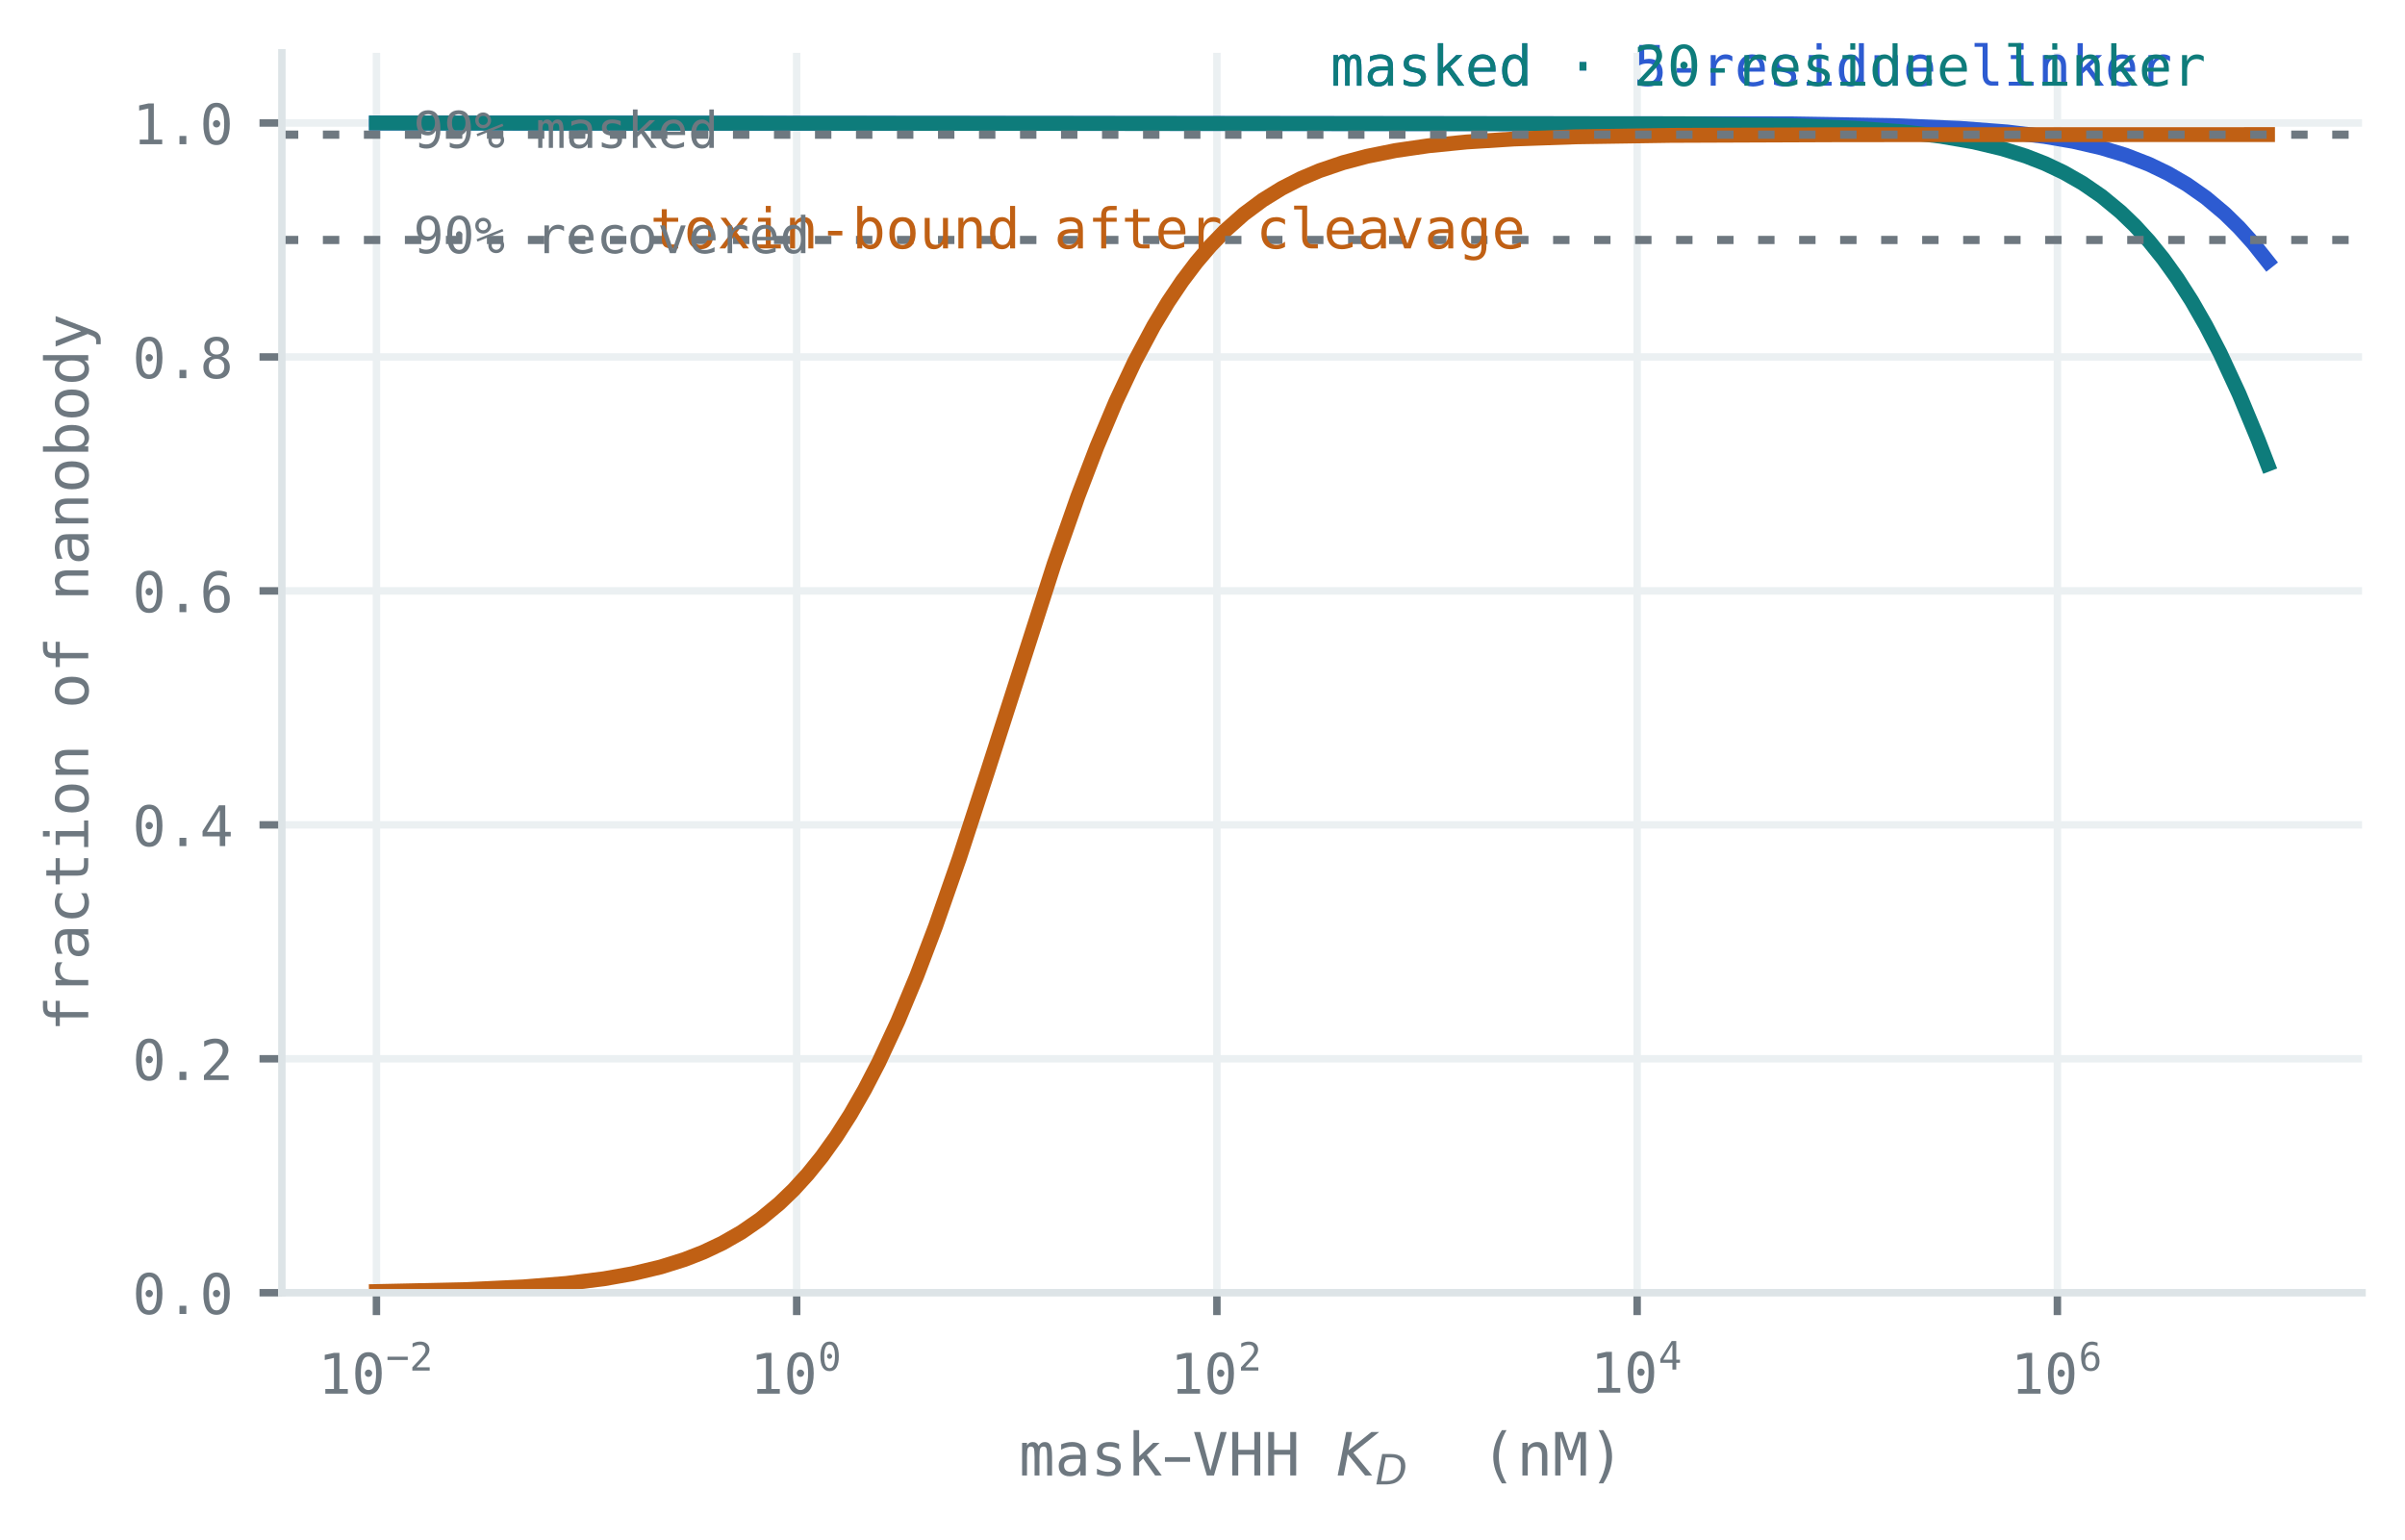
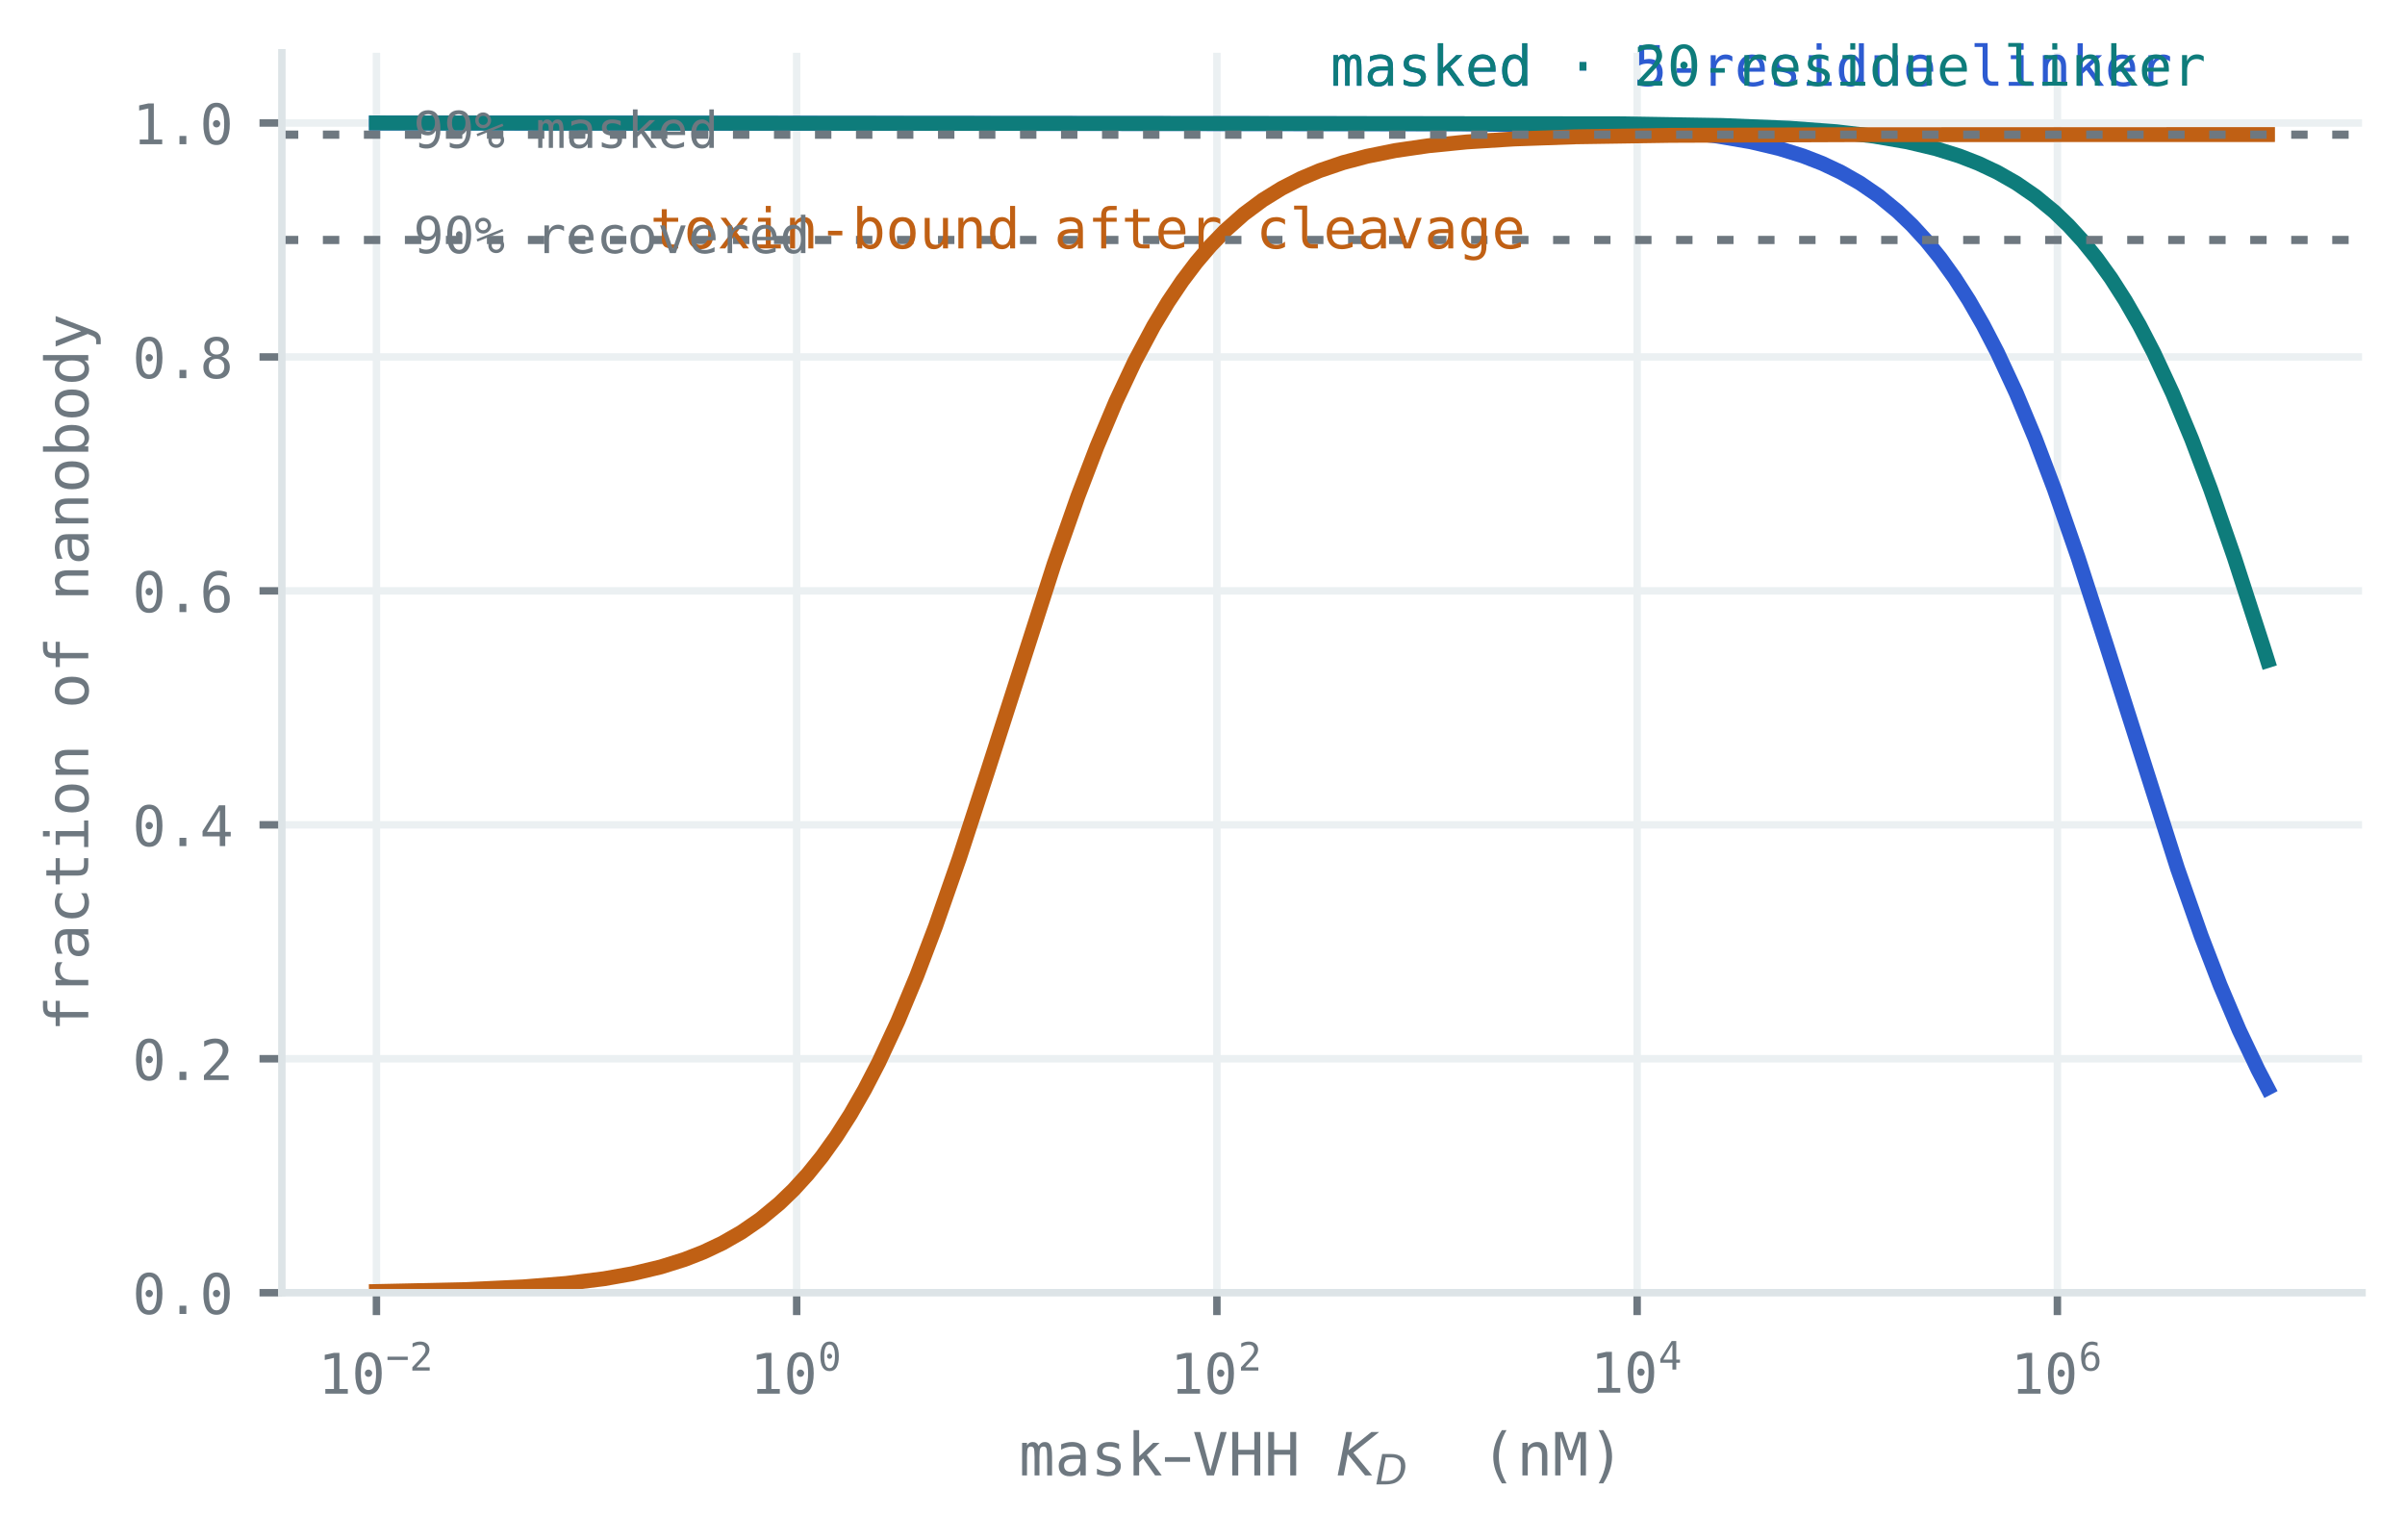
- <svg xmlns="http://www.w3.org/2000/svg" xmlns:xlink="http://www.w3.org/1999/xlink" width="322.566pt" height="206.517pt" viewBox="0 0 322.566 206.517" version="1.1">
+ <svg xmlns="http://www.w3.org/2000/svg" xmlns:xlink="http://www.w3.org/1999/xlink" width="322.566pt" height="206.515pt" viewBox="0 0 322.566 206.515" version="1.1">
  <defs>
    <style type="text/css">*{stroke-linejoin: round; stroke-linecap: butt}</style>
  </defs>
  <g id="figure_1">
    <g id="patch_1">
-       <path d="M 0 206.517  L 322.566 206.517  L 322.566 0  L 0 0  L 0 206.517  z " style="fill: none" />
+       <path d="M 0 206.515  L 322.566 206.515  L 322.566 0  L 0 0  L 0 206.515  z " style="fill: none" />
    </g>
    <g id="axes_1">
      <g id="patch_2">
-         <path d="M 37.806 173.404  L 316.806 173.404  L 316.806 7.084  L 37.806 7.084  L 37.806 173.404  z " style="fill: none" />
+         <path d="M 37.806 173.401  L 316.806 173.401  L 316.806 7.081  L 37.806 7.081  L 37.806 173.401  z " style="fill: none" />
      </g>
      <g id="matplotlib.axis_1">
        <g id="xtick_1">
          <g id="line2d_1">
-             <path d="M 50.488 173.404  L 50.488 7.084  " clip-path="url(#p555b9e2678)" style="fill: none; stroke: #ebf0f2; stroke-linecap: square" />
+             <path d="M 50.488 173.401  L 50.488 7.081  " clip-path="url(#p55c2291922)" style="fill: none; stroke: #ebf0f2; stroke-linecap: square" />
          </g>
          <g id="line2d_2">
            <defs>
-               <path id="m68acf2a876" d="M 0 0  L 0 3  " style="stroke: #6e7880" />
+               <path id="mf1ded464c3" d="M 0 0  L 0 3  " style="stroke: #6e7880" />
            </defs>
            <g>
-               <use xlink:href="#m68acf2a876" x="50.488" y="173.404" style="fill: #6e7880; stroke: #6e7880" />
+               <use xlink:href="#mf1ded464c3" x="50.488" y="173.401" style="fill: #6e7880; stroke: #6e7880" />
            </g>
          </g>
          <g id="text_1">
-             <g style="fill: #6e7880" transform="translate(42.65065 186.9538)">
+             <g style="fill: #6e7880" transform="translate(42.65065 186.951)">
              <text>
                <tspan x="0" y="-0.009" style="font-size: 7.5px; font-family: 'DejaVu Sans Mono'; fill: #6e7880">1</tspan>
                <tspan x="4.515" y="-0.009" style="font-size: 7.5px; font-family: 'DejaVu Sans Mono'; fill: #6e7880">0</tspan>
                <tspan x="9.103" y="-3.106" style="font-size: 5.25px; font-family: 'DejaVu Sans Mono'; fill: #6e7880">−</tspan>
                <tspan x="12.263" y="-3.106" style="font-size: 5.25px; font-family: 'DejaVu Sans Mono'; fill: #6e7880">2</tspan>
              </text>
            </g>
          </g>
        </g>
        <g id="xtick_2">
          <g id="line2d_3">
-             <path d="M 106.852 173.404  L 106.852 7.084  " clip-path="url(#p555b9e2678)" style="fill: none; stroke: #ebf0f2; stroke-linecap: square" />
+             <path d="M 106.852 173.401  L 106.852 7.081  " clip-path="url(#p55c2291922)" style="fill: none; stroke: #ebf0f2; stroke-linecap: square" />
          </g>
          <g id="line2d_4">
            <g>
-               <use xlink:href="#m68acf2a876" x="106.852" y="173.404" style="fill: #6e7880; stroke: #6e7880" />
+               <use xlink:href="#mf1ded464c3" x="106.852" y="173.401" style="fill: #6e7880; stroke: #6e7880" />
            </g>
          </g>
          <g id="text_2">
-             <g style="fill: #6e7880" transform="translate(100.5893 186.9538)">
+             <g style="fill: #6e7880" transform="translate(100.5893 186.951)">
              <text>
                <tspan x="0" y="-0.009" style="font-size: 7.5px; font-family: 'DejaVu Sans Mono'; fill: #6e7880">1</tspan>
                <tspan x="4.515" y="-0.009" style="font-size: 7.5px; font-family: 'DejaVu Sans Mono'; fill: #6e7880">0</tspan>
                <tspan x="9.103" y="-3.106" style="font-size: 5.25px; font-family: 'DejaVu Sans Mono'; fill: #6e7880">0</tspan>
              </text>
            </g>
          </g>
        </g>
        <g id="xtick_3">
          <g id="line2d_5">
-             <path d="M 163.215 173.404  L 163.215 7.084  " clip-path="url(#p555b9e2678)" style="fill: none; stroke: #ebf0f2; stroke-linecap: square" />
+             <path d="M 163.215 173.401  L 163.215 7.081  " clip-path="url(#p55c2291922)" style="fill: none; stroke: #ebf0f2; stroke-linecap: square" />
          </g>
          <g id="line2d_6">
            <g>
-               <use xlink:href="#m68acf2a876" x="163.215" y="173.404" style="fill: #6e7880; stroke: #6e7880" />
+               <use xlink:href="#mf1ded464c3" x="163.215" y="173.401" style="fill: #6e7880; stroke: #6e7880" />
            </g>
          </g>
          <g id="text_3">
-             <g style="fill: #6e7880" transform="translate(156.9529 186.9538)">
+             <g style="fill: #6e7880" transform="translate(156.9529 186.951)">
              <text>
                <tspan x="0" y="-0.009" style="font-size: 7.5px; font-family: 'DejaVu Sans Mono'; fill: #6e7880">1</tspan>
                <tspan x="4.515" y="-0.009" style="font-size: 7.5px; font-family: 'DejaVu Sans Mono'; fill: #6e7880">0</tspan>
                <tspan x="9.103" y="-3.106" style="font-size: 5.25px; font-family: 'DejaVu Sans Mono'; fill: #6e7880">2</tspan>
              </text>
            </g>
          </g>
        </g>
        <g id="xtick_4">
          <g id="line2d_7">
-             <path d="M 219.579 173.404  L 219.579 7.084  " clip-path="url(#p555b9e2678)" style="fill: none; stroke: #ebf0f2; stroke-linecap: square" />
+             <path d="M 219.579 173.401  L 219.579 7.081  " clip-path="url(#p55c2291922)" style="fill: none; stroke: #ebf0f2; stroke-linecap: square" />
          </g>
          <g id="line2d_8">
            <g>
-               <use xlink:href="#m68acf2a876" x="219.579" y="173.404" style="fill: #6e7880; stroke: #6e7880" />
+               <use xlink:href="#mf1ded464c3" x="219.579" y="173.401" style="fill: #6e7880; stroke: #6e7880" />
            </g>
          </g>
          <g id="text_4">
-             <g style="fill: #6e7880" transform="translate(213.3166 186.8788)">
+             <g style="fill: #6e7880" transform="translate(213.3166 186.876)">
              <text>
                <tspan x="0" y="-0.074" style="font-size: 7.5px; font-family: 'DejaVu Sans Mono'; fill: #6e7880">1</tspan>
                <tspan x="4.515" y="-0.074" style="font-size: 7.5px; font-family: 'DejaVu Sans Mono'; fill: #6e7880">0</tspan>
                <tspan x="9.103" y="-3.172" style="font-size: 5.25px; font-family: 'DejaVu Sans Mono'; fill: #6e7880">4</tspan>
              </text>
            </g>
          </g>
        </g>
        <g id="xtick_5">
          <g id="line2d_9">
-             <path d="M 275.943 173.404  L 275.943 7.084  " clip-path="url(#p555b9e2678)" style="fill: none; stroke: #ebf0f2; stroke-linecap: square" />
+             <path d="M 275.943 173.401  L 275.943 7.081  " clip-path="url(#p55c2291922)" style="fill: none; stroke: #ebf0f2; stroke-linecap: square" />
          </g>
          <g id="line2d_10">
            <g>
-               <use xlink:href="#m68acf2a876" x="275.943" y="173.404" style="fill: #6e7880; stroke: #6e7880" />
+               <use xlink:href="#mf1ded464c3" x="275.943" y="173.401" style="fill: #6e7880; stroke: #6e7880" />
            </g>
          </g>
          <g id="text_5">
-             <g style="fill: #6e7880" transform="translate(269.6802 186.9538)">
+             <g style="fill: #6e7880" transform="translate(269.6802 186.951)">
              <text>
                <tspan x="0" y="-0.009" style="font-size: 7.5px; font-family: 'DejaVu Sans Mono'; fill: #6e7880">1</tspan>
                <tspan x="4.515" y="-0.009" style="font-size: 7.5px; font-family: 'DejaVu Sans Mono'; fill: #6e7880">0</tspan>
                <tspan x="9.103" y="-3.106" style="font-size: 5.25px; font-family: 'DejaVu Sans Mono'; fill: #6e7880">6</tspan>
              </text>
            </g>
          </g>
        </g>
        <g id="text_6">
-           <g style="fill: #6e7880" transform="translate(136.6663 198.8356)">
+           <g style="fill: #6e7880" transform="translate(136.6663 198.8328)">
            <text>
              <tspan x="0" y="-0.922" style="font-size: 8px; font-family: 'DejaVu Sans Mono'; fill: #6e7880">m</tspan>
              <tspan x="4.816" y="-0.922" style="font-size: 8px; font-family: 'DejaVu Sans Mono'; fill: #6e7880">a</tspan>
              <tspan x="9.633" y="-0.922" style="font-size: 8px; font-family: 'DejaVu Sans Mono'; fill: #6e7880">s</tspan>
              <tspan x="14.449" y="-0.922" style="font-size: 8px; font-family: 'DejaVu Sans Mono'; fill: #6e7880">k</tspan>
              <tspan x="23.266" y="-0.922" style="font-size: 8px; font-family: 'DejaVu Sans Mono'; fill: #6e7880">V</tspan>
              <tspan x="28.082" y="-0.922" style="font-size: 8px; font-family: 'DejaVu Sans Mono'; fill: #6e7880">H</tspan>
              <tspan x="32.898" y="-0.922" style="font-size: 8px; font-family: 'DejaVu Sans Mono'; fill: #6e7880">H</tspan>
              <tspan x="37.715" y="-0.922" style="font-size: 8px; font-family: 'DejaVu Sans Mono'; fill: #6e7880"> </tspan>
              <tspan x="52.308" y="-0.922" style="font-size: 8px; font-family: 'DejaVu Sans Mono'; fill: #6e7880"> </tspan>
              <tspan x="57.125" y="-0.922" style="font-size: 8px; font-family: 'DejaVu Sans Mono'; fill: #6e7880"> </tspan>
              <tspan x="61.941" y="-0.922" style="font-size: 8px; font-family: 'DejaVu Sans Mono'; fill: #6e7880">(</tspan>
              <tspan x="66.757" y="-0.922" style="font-size: 8px; font-family: 'DejaVu Sans Mono'; fill: #6e7880">n</tspan>
              <tspan x="71.574" y="-0.922" style="font-size: 8px; font-family: 'DejaVu Sans Mono'; fill: #6e7880">M</tspan>
              <tspan x="76.39" y="-0.922" style="font-size: 8px; font-family: 'DejaVu Sans Mono'; fill: #6e7880">)</tspan>
              <tspan x="19.266" y="-0.922" style="font-size: 8px; font-family: 'DejaVu Sans Display'; fill: #6e7880">–</tspan>
              <tspan x="42.531" y="-0.922" style="font-style: oblique; font-size: 8px; font-family: 'DejaVu Sans'; fill: #6e7880">K</tspan>
              <tspan x="47.777" y="0.278" style="font-style: oblique; font-size: 5.6px; font-family: 'DejaVu Sans'; fill: #6e7880">D</tspan>
            </text>
          </g>
        </g>
      </g>
      <g id="matplotlib.axis_2">
        <g id="ytick_1">
          <g id="line2d_11">
-             <path d="M 37.806 173.404  L 316.806 173.404  " clip-path="url(#p555b9e2678)" style="fill: none; stroke: #ebf0f2; stroke-linecap: square" />
+             <path d="M 37.806 173.401  L 316.806 173.401  " clip-path="url(#p55c2291922)" style="fill: none; stroke: #ebf0f2; stroke-linecap: square" />
          </g>
          <g id="line2d_12">
            <defs>
-               <path id="ma62ef921b6" d="M 0 0  L -3 0  " style="stroke: #6e7880" />
+               <path id="m0d5bab17bb" d="M 0 0  L -3 0  " style="stroke: #6e7880" />
            </defs>
            <g>
-               <use xlink:href="#ma62ef921b6" x="37.806" y="173.404" style="fill: #6e7880; stroke: #6e7880" />
+               <use xlink:href="#m0d5bab17bb" x="37.806" y="173.401" style="fill: #6e7880; stroke: #6e7880" />
            </g>
          </g>
          <g id="text_7">
-             <text style="font-size: 7.5px; font-family: 'DejaVu Sans Mono', 'SF Mono', 'Menlo', 'Consolas', 'Bitstream Vera Sans Mono', 'Computer Modern Typewriter', 'Andale Mono', 'Nimbus Mono L', 'Courier New', 'Courier', 'Fixed', 'Terminal', monospace; text-anchor: end; fill: #6e7880" x="31.306" y="176.253" transform="rotate(-0 31.30633 176.2529)">0.0</text>
+             <text style="font-size: 7.5px; font-family: 'DejaVu Sans Mono', 'SF Mono', 'Menlo', 'Consolas', 'Bitstream Vera Sans Mono', 'Computer Modern Typewriter', 'Andale Mono', 'Nimbus Mono L', 'Courier New', 'Courier', 'Fixed', 'Terminal', monospace; text-anchor: end; fill: #6e7880" x="31.306" y="176.25" transform="rotate(-0 31.30633 176.2501)">0.0</text>
          </g>
        </g>
        <g id="ytick_2">
          <g id="line2d_13">
-             <path d="M 37.806 142.023  L 316.806 142.023  " clip-path="url(#p555b9e2678)" style="fill: none; stroke: #ebf0f2; stroke-linecap: square" />
+             <path d="M 37.806 142.02  L 316.806 142.02  " clip-path="url(#p55c2291922)" style="fill: none; stroke: #ebf0f2; stroke-linecap: square" />
          </g>
          <g id="line2d_14">
            <g>
-               <use xlink:href="#ma62ef921b6" x="37.806" y="142.023" style="fill: #6e7880; stroke: #6e7880" />
+               <use xlink:href="#m0d5bab17bb" x="37.806" y="142.02" style="fill: #6e7880; stroke: #6e7880" />
            </g>
          </g>
          <g id="text_8">
-             <text style="font-size: 7.5px; font-family: 'DejaVu Sans Mono', 'SF Mono', 'Menlo', 'Consolas', 'Bitstream Vera Sans Mono', 'Computer Modern Typewriter', 'Andale Mono', 'Nimbus Mono L', 'Courier New', 'Courier', 'Fixed', 'Terminal', monospace; text-anchor: end; fill: #6e7880" x="31.306" y="144.872" transform="rotate(-0 31.30633 144.8718)">0.2</text>
+             <text style="font-size: 7.5px; font-family: 'DejaVu Sans Mono', 'SF Mono', 'Menlo', 'Consolas', 'Bitstream Vera Sans Mono', 'Computer Modern Typewriter', 'Andale Mono', 'Nimbus Mono L', 'Courier New', 'Courier', 'Fixed', 'Terminal', monospace; text-anchor: end; fill: #6e7880" x="31.306" y="144.869" transform="rotate(-0 31.30633 144.869)">0.2</text>
          </g>
        </g>
        <g id="ytick_3">
          <g id="line2d_15">
-             <path d="M 37.806 110.642  L 316.806 110.642  " clip-path="url(#p555b9e2678)" style="fill: none; stroke: #ebf0f2; stroke-linecap: square" />
+             <path d="M 37.806 110.639  L 316.806 110.639  " clip-path="url(#p55c2291922)" style="fill: none; stroke: #ebf0f2; stroke-linecap: square" />
          </g>
          <g id="line2d_16">
            <g>
-               <use xlink:href="#ma62ef921b6" x="37.806" y="110.642" style="fill: #6e7880; stroke: #6e7880" />
+               <use xlink:href="#m0d5bab17bb" x="37.806" y="110.639" style="fill: #6e7880; stroke: #6e7880" />
            </g>
          </g>
          <g id="text_9">
-             <text style="font-size: 7.5px; font-family: 'DejaVu Sans Mono', 'SF Mono', 'Menlo', 'Consolas', 'Bitstream Vera Sans Mono', 'Computer Modern Typewriter', 'Andale Mono', 'Nimbus Mono L', 'Courier New', 'Courier', 'Fixed', 'Terminal', monospace; text-anchor: end; fill: #6e7880" x="31.306" y="113.491" transform="rotate(-0 31.30633 113.4907)">0.4</text>
+             <text style="font-size: 7.5px; font-family: 'DejaVu Sans Mono', 'SF Mono', 'Menlo', 'Consolas', 'Bitstream Vera Sans Mono', 'Computer Modern Typewriter', 'Andale Mono', 'Nimbus Mono L', 'Courier New', 'Courier', 'Fixed', 'Terminal', monospace; text-anchor: end; fill: #6e7880" x="31.306" y="113.488" transform="rotate(-0 31.30633 113.4878)">0.4</text>
          </g>
        </g>
        <g id="ytick_4">
          <g id="line2d_17">
-             <path d="M 37.806 79.26  L 316.806 79.26  " clip-path="url(#p555b9e2678)" style="fill: none; stroke: #ebf0f2; stroke-linecap: square" />
+             <path d="M 37.806 79.258  L 316.806 79.258  " clip-path="url(#p55c2291922)" style="fill: none; stroke: #ebf0f2; stroke-linecap: square" />
          </g>
          <g id="line2d_18">
            <g>
-               <use xlink:href="#ma62ef921b6" x="37.806" y="79.26" style="fill: #6e7880; stroke: #6e7880" />
+               <use xlink:href="#m0d5bab17bb" x="37.806" y="79.258" style="fill: #6e7880; stroke: #6e7880" />
            </g>
          </g>
          <g id="text_10">
-             <text style="font-size: 7.5px; font-family: 'DejaVu Sans Mono', 'SF Mono', 'Menlo', 'Consolas', 'Bitstream Vera Sans Mono', 'Computer Modern Typewriter', 'Andale Mono', 'Nimbus Mono L', 'Courier New', 'Courier', 'Fixed', 'Terminal', monospace; text-anchor: end; fill: #6e7880" x="31.306" y="82.11" transform="rotate(-0 31.30633 82.10953)">0.6</text>
+             <text style="font-size: 7.5px; font-family: 'DejaVu Sans Mono', 'SF Mono', 'Menlo', 'Consolas', 'Bitstream Vera Sans Mono', 'Computer Modern Typewriter', 'Andale Mono', 'Nimbus Mono L', 'Courier New', 'Courier', 'Fixed', 'Terminal', monospace; text-anchor: end; fill: #6e7880" x="31.306" y="82.107" transform="rotate(-0 31.30633 82.10672)">0.6</text>
          </g>
        </g>
        <g id="ytick_5">
          <g id="line2d_19">
-             <path d="M 37.806 47.879  L 316.806 47.879  " clip-path="url(#p555b9e2678)" style="fill: none; stroke: #ebf0f2; stroke-linecap: square" />
+             <path d="M 37.806 47.876  L 316.806 47.876  " clip-path="url(#p55c2291922)" style="fill: none; stroke: #ebf0f2; stroke-linecap: square" />
          </g>
          <g id="line2d_20">
            <g>
-               <use xlink:href="#ma62ef921b6" x="37.806" y="47.879" style="fill: #6e7880; stroke: #6e7880" />
+               <use xlink:href="#m0d5bab17bb" x="37.806" y="47.876" style="fill: #6e7880; stroke: #6e7880" />
            </g>
          </g>
          <g id="text_11">
-             <text style="font-size: 7.5px; font-family: 'DejaVu Sans Mono', 'SF Mono', 'Menlo', 'Consolas', 'Bitstream Vera Sans Mono', 'Computer Modern Typewriter', 'Andale Mono', 'Nimbus Mono L', 'Courier New', 'Courier', 'Fixed', 'Terminal', monospace; text-anchor: end; fill: #6e7880" x="31.306" y="50.728" transform="rotate(-0 31.30633 50.7284)">0.8</text>
+             <text style="font-size: 7.5px; font-family: 'DejaVu Sans Mono', 'SF Mono', 'Menlo', 'Consolas', 'Bitstream Vera Sans Mono', 'Computer Modern Typewriter', 'Andale Mono', 'Nimbus Mono L', 'Courier New', 'Courier', 'Fixed', 'Terminal', monospace; text-anchor: end; fill: #6e7880" x="31.306" y="50.726" transform="rotate(-0 31.30633 50.72559)">0.8</text>
          </g>
        </g>
        <g id="ytick_6">
          <g id="line2d_21">
-             <path d="M 37.806 16.498  L 316.806 16.498  " clip-path="url(#p555b9e2678)" style="fill: none; stroke: #ebf0f2; stroke-linecap: square" />
+             <path d="M 37.806 16.495  L 316.806 16.495  " clip-path="url(#p55c2291922)" style="fill: none; stroke: #ebf0f2; stroke-linecap: square" />
          </g>
          <g id="line2d_22">
            <g>
-               <use xlink:href="#ma62ef921b6" x="37.806" y="16.498" style="fill: #6e7880; stroke: #6e7880" />
+               <use xlink:href="#m0d5bab17bb" x="37.806" y="16.495" style="fill: #6e7880; stroke: #6e7880" />
            </g>
          </g>
          <g id="text_12">
-             <text style="font-size: 7.5px; font-family: 'DejaVu Sans Mono', 'SF Mono', 'Menlo', 'Consolas', 'Bitstream Vera Sans Mono', 'Computer Modern Typewriter', 'Andale Mono', 'Nimbus Mono L', 'Courier New', 'Courier', 'Fixed', 'Terminal', monospace; text-anchor: end; fill: #6e7880" x="31.306" y="19.347" transform="rotate(-0 31.30633 19.34727)">1.0</text>
+             <text style="font-size: 7.5px; font-family: 'DejaVu Sans Mono', 'SF Mono', 'Menlo', 'Consolas', 'Bitstream Vera Sans Mono', 'Computer Modern Typewriter', 'Andale Mono', 'Nimbus Mono L', 'Courier New', 'Courier', 'Fixed', 'Terminal', monospace; text-anchor: end; fill: #6e7880" x="31.306" y="19.344" transform="rotate(-0 31.30633 19.34445)">1.0</text>
          </g>
        </g>
        <g id="text_13">
-           <text style="font-size: 8px; font-family: 'DejaVu Sans Mono', 'SF Mono', 'Menlo', 'Consolas', 'Bitstream Vera Sans Mono', 'Computer Modern Typewriter', 'Andale Mono', 'Nimbus Mono L', 'Courier New', 'Courier', 'Fixed', 'Terminal', monospace; text-anchor: middle; fill: #6e7880" x="11.839" y="90.244" transform="rotate(-90 11.83875 90.24381)">fraction of nanobody</text>
+           <text style="font-size: 8px; font-family: 'DejaVu Sans Mono', 'SF Mono', 'Menlo', 'Consolas', 'Bitstream Vera Sans Mono', 'Computer Modern Typewriter', 'Andale Mono', 'Nimbus Mono L', 'Courier New', 'Courier', 'Fixed', 'Terminal', monospace; text-anchor: middle; fill: #6e7880" x="11.839" y="90.241" transform="rotate(-90 11.83875 90.24099)">fraction of nanobody</text>
        </g>
      </g>
      <g id="line2d_23">
-         <path d="M 50.488 16.498  L 239.921 16.609  L 253.906 16.845  L 262.805 17.214  L 269.162 17.698  L 274.248 18.308  L 278.062 18.96  L 281.876 19.841  L 285.054 20.805  L 288.233 22.037  L 290.775 23.261  L 293.318 24.74  L 295.861 26.522  L 298.403 28.657  L 300.31 30.524  L 302.217 32.645  L 304.125 35.046  L 304.125 35.046  " clip-path="url(#p555b9e2678)" style="fill: none; stroke: #2d5bd1; stroke-width: 2; stroke-linecap: square" />
+         <path d="M 50.488 16.495  L 196.059 16.603  L 210.044 16.834  L 218.943 17.194  L 225.3 17.666  L 230.386 18.263  L 234.835 19.025  L 238.649 19.93  L 241.828 20.92  L 244.371 21.907  L 246.913 23.104  L 249.456 24.551  L 251.999 26.295  L 254.541 28.386  L 256.449 30.216  L 258.356 32.297  L 260.263 34.652  L 262.17 37.308  L 264.077 40.285  L 265.984 43.603  L 267.891 47.277  L 270.433 52.743  L 272.976 58.853  L 275.519 65.575  L 278.697 74.727  L 282.511 86.517  L 292.047 116.478  L 295.225 125.525  L 297.768 132.144  L 300.31 138.145  L 302.853 143.498  L 304.125 145.932  L 304.125 145.932  " clip-path="url(#p55c2291922)" style="fill: none; stroke: #2d5bd1; stroke-width: 2; stroke-linecap: square" />
      </g>
      <g id="line2d_24">
-         <path d="M 50.488 16.498  L 225.936 16.607  L 239.921 16.838  L 248.82 17.199  L 255.177 17.674  L 260.263 18.272  L 264.712 19.037  L 268.526 19.945  L 271.705 20.939  L 274.248 21.929  L 276.79 23.13  L 279.333 24.582  L 281.876 26.331  L 284.418 28.429  L 286.325 30.265  L 288.233 32.351  L 290.14 34.714  L 292.047 37.377  L 293.954 40.361  L 295.861 43.688  L 297.768 47.37  L 300.31 52.847  L 302.853 58.969  L 304.125 62.262  L 304.125 62.262  " clip-path="url(#p555b9e2678)" style="fill: none; stroke: #0e7c7b; stroke-width: 2; stroke-linecap: square" />
+         <path d="M 50.488 16.495  L 217.036 16.604  L 231.021 16.834  L 239.921 17.195  L 246.278 17.668  L 251.363 18.266  L 255.813 19.03  L 259.627 19.936  L 262.805 20.927  L 265.348 21.915  L 267.891 23.114  L 270.433 24.564  L 272.976 26.311  L 275.519 28.405  L 277.426 30.237  L 279.333 32.32  L 281.24 34.679  L 283.147 37.338  L 285.054 40.319  L 286.961 43.641  L 288.868 47.319  L 291.411 52.79  L 293.954 58.905  L 296.496 65.631  L 299.675 74.788  L 303.489 86.582  L 304.125 88.601  L 304.125 88.601  " clip-path="url(#p55c2291922)" style="fill: none; stroke: #0e7c7b; stroke-width: 2; stroke-linecap: square" />
      </g>
      <g id="line2d_25">
-         <path d="M 50.488 173.247  L 62.566 172.984  L 70.194 172.623  L 75.915 172.161  L 81.001 171.529  L 84.815 170.854  L 88.629 169.943  L 91.807 168.946  L 94.35 167.952  L 96.893 166.747  L 99.436 165.291  L 101.978 163.536  L 104.521 161.433  L 106.428 159.595  L 108.335 157.504  L 110.242 155.139  L 112.149 152.474  L 114.056 149.488  L 115.963 146.163  L 117.87 142.484  L 120.413 137.017  L 122.956 130.913  L 125.498 124.209  L 128.677 115.096  L 132.491 103.385  L 141.39 75.637  L 144.569 66.58  L 147.112 59.931  L 149.654 53.887  L 152.197 48.481  L 154.74 43.716  L 156.647 40.549  L 158.554 37.714  L 160.461 35.19  L 162.368 32.955  L 164.275 30.983  L 166.818 28.724  L 169.36 26.835  L 171.903 25.264  L 174.446 23.963  L 176.988 22.888  L 180.167 21.809  L 183.345 20.966  L 187.159 20.196  L 191.609 19.549  L 196.695 19.043  L 203.051 18.643  L 211.315 18.353  L 224.029 18.159  L 247.549 18.067  L 304.125 18.052  L 304.125 18.052  " clip-path="url(#p555b9e2678)" style="fill: none; stroke: #c06014; stroke-width: 2; stroke-linecap: square" />
+         <path d="M 50.488 173.244  L 62.566 172.981  L 70.194 172.62  L 75.915 172.158  L 81.001 171.526  L 84.815 170.851  L 88.629 169.94  L 91.807 168.943  L 94.35 167.949  L 96.893 166.745  L 99.436 165.288  L 101.978 163.534  L 104.521 161.431  L 106.428 159.592  L 108.335 157.502  L 110.242 155.136  L 112.149 152.471  L 114.056 149.486  L 115.963 146.16  L 117.87 142.481  L 120.413 137.014  L 122.956 130.91  L 125.498 124.206  L 128.677 115.093  L 132.491 103.382  L 141.39 75.634  L 144.569 66.578  L 147.112 59.928  L 149.654 53.884  L 152.197 48.478  L 154.74 43.713  L 156.647 40.547  L 158.554 37.711  L 160.461 35.187  L 162.368 32.952  L 164.275 30.981  L 166.818 28.721  L 169.36 26.832  L 171.903 25.261  L 174.446 23.96  L 176.988 22.885  L 180.167 21.806  L 183.345 20.963  L 187.159 20.193  L 191.609 19.546  L 196.695 19.04  L 203.051 18.64  L 211.315 18.35  L 224.029 18.156  L 247.549 18.065  L 304.125 18.049  L 304.125 18.049  " clip-path="url(#p55c2291922)" style="fill: none; stroke: #c06014; stroke-width: 2; stroke-linecap: square" />
      </g>
      <g id="line2d_26">
-         <path d="M 37.806 18.067  L 316.806 18.067  " clip-path="url(#p555b9e2678)" style="fill: none; stroke-dasharray: 2.2,3.3; stroke-dashoffset: 0; stroke: #6e7880; stroke-width: 1.1" />
+         <path d="M 37.806 18.064  L 316.806 18.064  " clip-path="url(#p55c2291922)" style="fill: none; stroke-dasharray: 2.2,3.3; stroke-dashoffset: 0; stroke: #6e7880; stroke-width: 1.1" />
      </g>
      <g id="line2d_27">
-         <path d="M 37.806 32.189  L 316.806 32.189  " clip-path="url(#p555b9e2678)" style="fill: none; stroke-dasharray: 2.2,3.3; stroke-dashoffset: 0; stroke: #6e7880; stroke-width: 1.1" />
+         <path d="M 37.806 32.186  L 316.806 32.186  " clip-path="url(#p55c2291922)" style="fill: none; stroke-dasharray: 2.2,3.3; stroke-dashoffset: 0; stroke: #6e7880; stroke-width: 1.1" />
      </g>
      <g id="patch_3">
-         <path d="M 37.806 173.404  L 37.806 7.084  " style="fill: none; stroke: #dde4e7; stroke-linejoin: miter; stroke-linecap: square" />
+         <path d="M 37.806 173.401  L 37.806 7.081  " style="fill: none; stroke: #dde4e7; stroke-linejoin: miter; stroke-linecap: square" />
      </g>
      <g id="patch_4">
-         <path d="M 37.806 173.404  L 316.806 173.404  " style="fill: none; stroke: #dde4e7; stroke-linejoin: miter; stroke-linecap: square" />
+         <path d="M 37.806 173.401  L 316.806 173.401  " style="fill: none; stroke: #dde4e7; stroke-linejoin: miter; stroke-linecap: square" />
      </g>
      <g id="text_14">
-         <text style="font-size: 7.5px; font-family: 'DejaVu Sans Mono', 'SF Mono', 'Menlo', 'Consolas', 'Bitstream Vera Sans Mono', 'Computer Modern Typewriter', 'Andale Mono', 'Nimbus Mono L', 'Courier New', 'Courier', 'Fixed', 'Terminal', monospace; text-anchor: start; fill: #2d5bd1" x="178.446" y="11.499" transform="rotate(-0 178.4458 11.49867)">masked · 5-residue linker</text>
+         <text style="font-size: 7.5px; font-family: 'DejaVu Sans Mono', 'SF Mono', 'Menlo', 'Consolas', 'Bitstream Vera Sans Mono', 'Computer Modern Typewriter', 'Andale Mono', 'Nimbus Mono L', 'Courier New', 'Courier', 'Fixed', 'Terminal', monospace; text-anchor: start; fill: #2d5bd1" x="178.446" y="11.514" transform="rotate(-0 178.4458 11.51384)">masked · 5-residue linker</text>
      </g>
      <g id="text_15">
-         <text style="font-size: 7.5px; font-family: 'DejaVu Sans Mono', 'SF Mono', 'Menlo', 'Consolas', 'Bitstream Vera Sans Mono', 'Computer Modern Typewriter', 'Andale Mono', 'Nimbus Mono L', 'Courier New', 'Courier', 'Fixed', 'Terminal', monospace; text-anchor: start; fill: #0e7c7b" x="178.446" y="11.5" transform="rotate(-0 178.4458 11.49976)">masked · 20-residue linker</text>
+         <text style="font-size: 7.5px; font-family: 'DejaVu Sans Mono', 'SF Mono', 'Menlo', 'Consolas', 'Bitstream Vera Sans Mono', 'Computer Modern Typewriter', 'Andale Mono', 'Nimbus Mono L', 'Courier New', 'Courier', 'Fixed', 'Terminal', monospace; text-anchor: start; fill: #0e7c7b" x="178.446" y="11.499" transform="rotate(-0 178.4458 11.49867)">masked · 20-residue linker</text>
      </g>
      <g id="text_16">
-         <text style="font-size: 7.5px; font-family: 'DejaVu Sans Mono', 'SF Mono', 'Menlo', 'Consolas', 'Bitstream Vera Sans Mono', 'Computer Modern Typewriter', 'Andale Mono', 'Nimbus Mono L', 'Courier New', 'Courier', 'Fixed', 'Terminal', monospace; text-anchor: end; fill: #c06014" x="204.587" y="33.324" transform="rotate(-0 204.5866 33.32353)">toxin-bound after cleavage</text>
+         <text style="font-size: 7.5px; font-family: 'DejaVu Sans Mono', 'SF Mono', 'Menlo', 'Consolas', 'Bitstream Vera Sans Mono', 'Computer Modern Typewriter', 'Andale Mono', 'Nimbus Mono L', 'Courier New', 'Courier', 'Fixed', 'Terminal', monospace; text-anchor: end; fill: #c06014" x="204.587" y="33.321" transform="rotate(-0 204.5866 33.32072)">toxin-bound after cleavage</text>
      </g>
      <g id="text_17">
-         <text style="font-size: 6.8px; font-family: 'DejaVu Sans Mono', 'SF Mono', 'Menlo', 'Consolas', 'Bitstream Vera Sans Mono', 'Computer Modern Typewriter', 'Andale Mono', 'Nimbus Mono L', 'Courier New', 'Courier', 'Fixed', 'Terminal', monospace; text-anchor: start; fill: #6e7880" x="55.451" y="19.834" transform="rotate(-0 55.45072 19.83387)"> 99% masked</text>
+         <text style="font-size: 6.8px; font-family: 'DejaVu Sans Mono', 'SF Mono', 'Menlo', 'Consolas', 'Bitstream Vera Sans Mono', 'Computer Modern Typewriter', 'Andale Mono', 'Nimbus Mono L', 'Courier New', 'Courier', 'Fixed', 'Terminal', monospace; text-anchor: start; fill: #6e7880" x="55.451" y="19.831" transform="rotate(-0 55.45072 19.83106)"> 99% masked</text>
      </g>
      <g id="text_18">
-         <text style="font-size: 6.8px; font-family: 'DejaVu Sans Mono', 'SF Mono', 'Menlo', 'Consolas', 'Bitstream Vera Sans Mono', 'Computer Modern Typewriter', 'Andale Mono', 'Nimbus Mono L', 'Courier New', 'Courier', 'Fixed', 'Terminal', monospace; text-anchor: start; fill: #6e7880" x="55.451" y="33.955" transform="rotate(-0 55.45072 33.95538)"> 90% recovered</text>
+         <text style="font-size: 6.8px; font-family: 'DejaVu Sans Mono', 'SF Mono', 'Menlo', 'Consolas', 'Bitstream Vera Sans Mono', 'Computer Modern Typewriter', 'Andale Mono', 'Nimbus Mono L', 'Courier New', 'Courier', 'Fixed', 'Terminal', monospace; text-anchor: start; fill: #6e7880" x="55.451" y="33.953" transform="rotate(-0 55.45072 33.95257)"> 90% recovered</text>
      </g>
    </g>
  </g>
  <defs>
-     <clipPath id="p555b9e2678">
-       <rect x="37.806" y="7.084" width="279" height="166.32" />
+     <clipPath id="p55c2291922">
+       <rect x="37.806" y="7.081" width="279" height="166.32" />
    </clipPath>
  </defs>
</svg>
